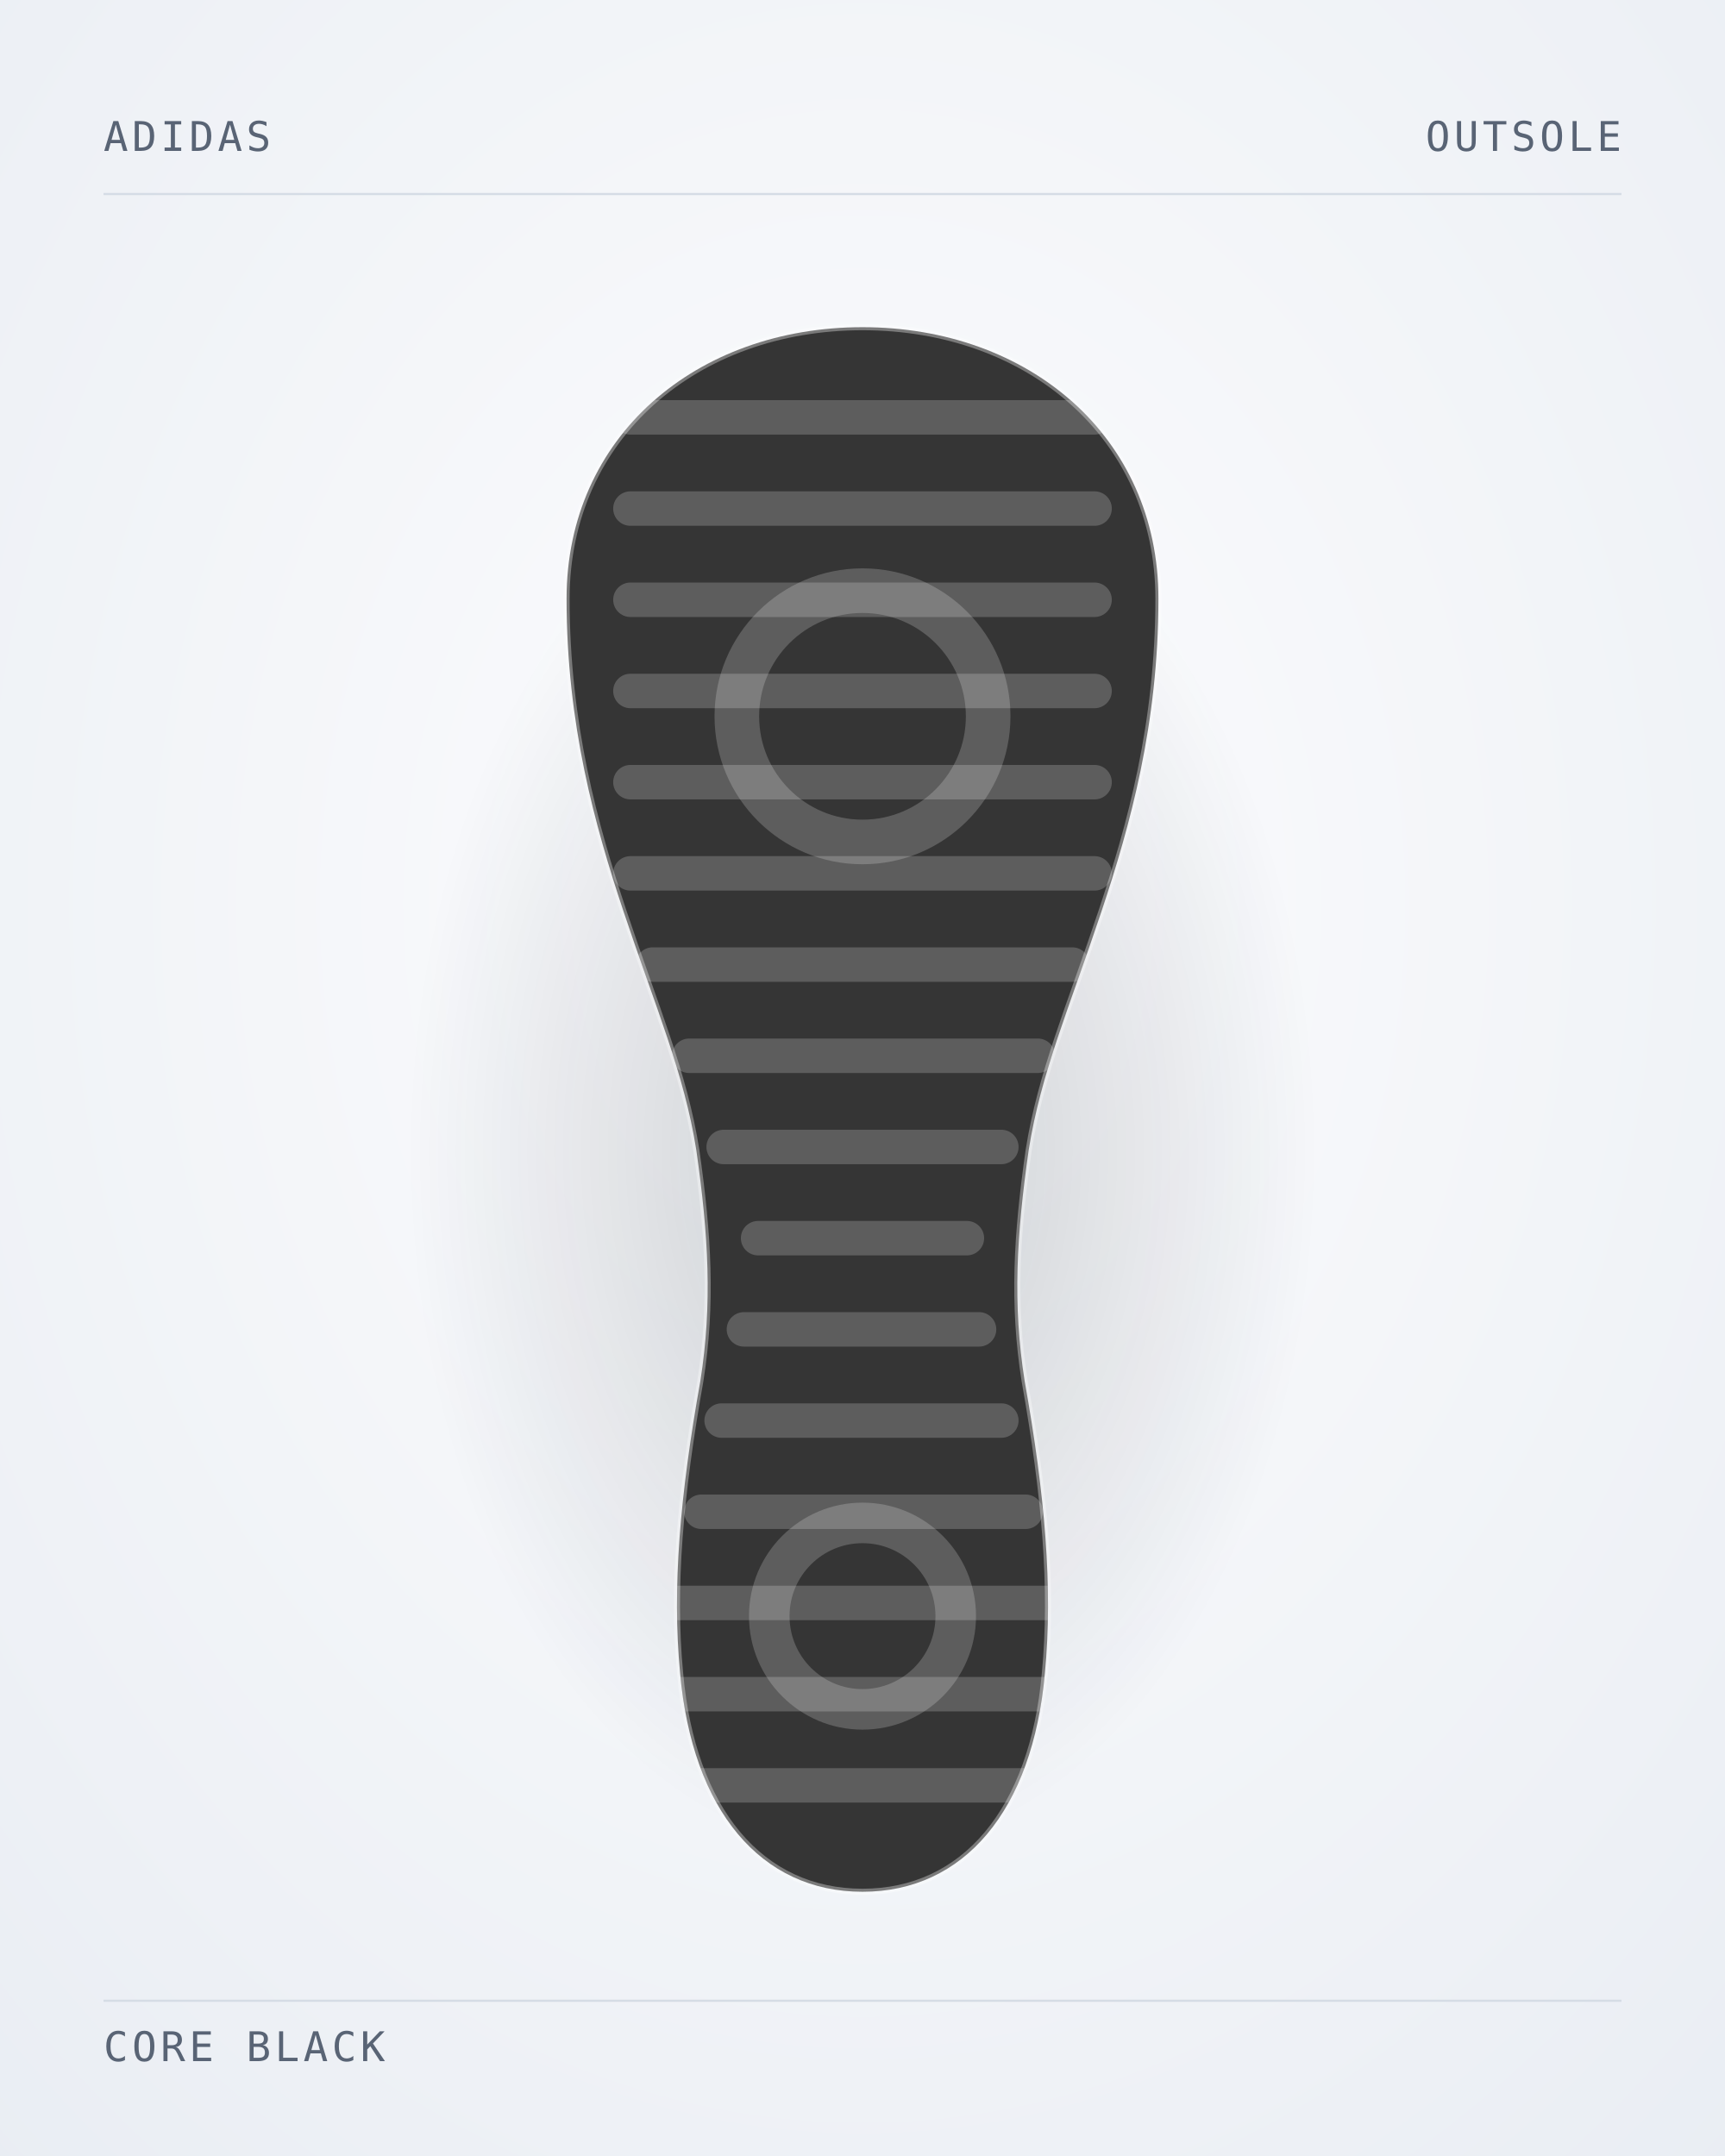
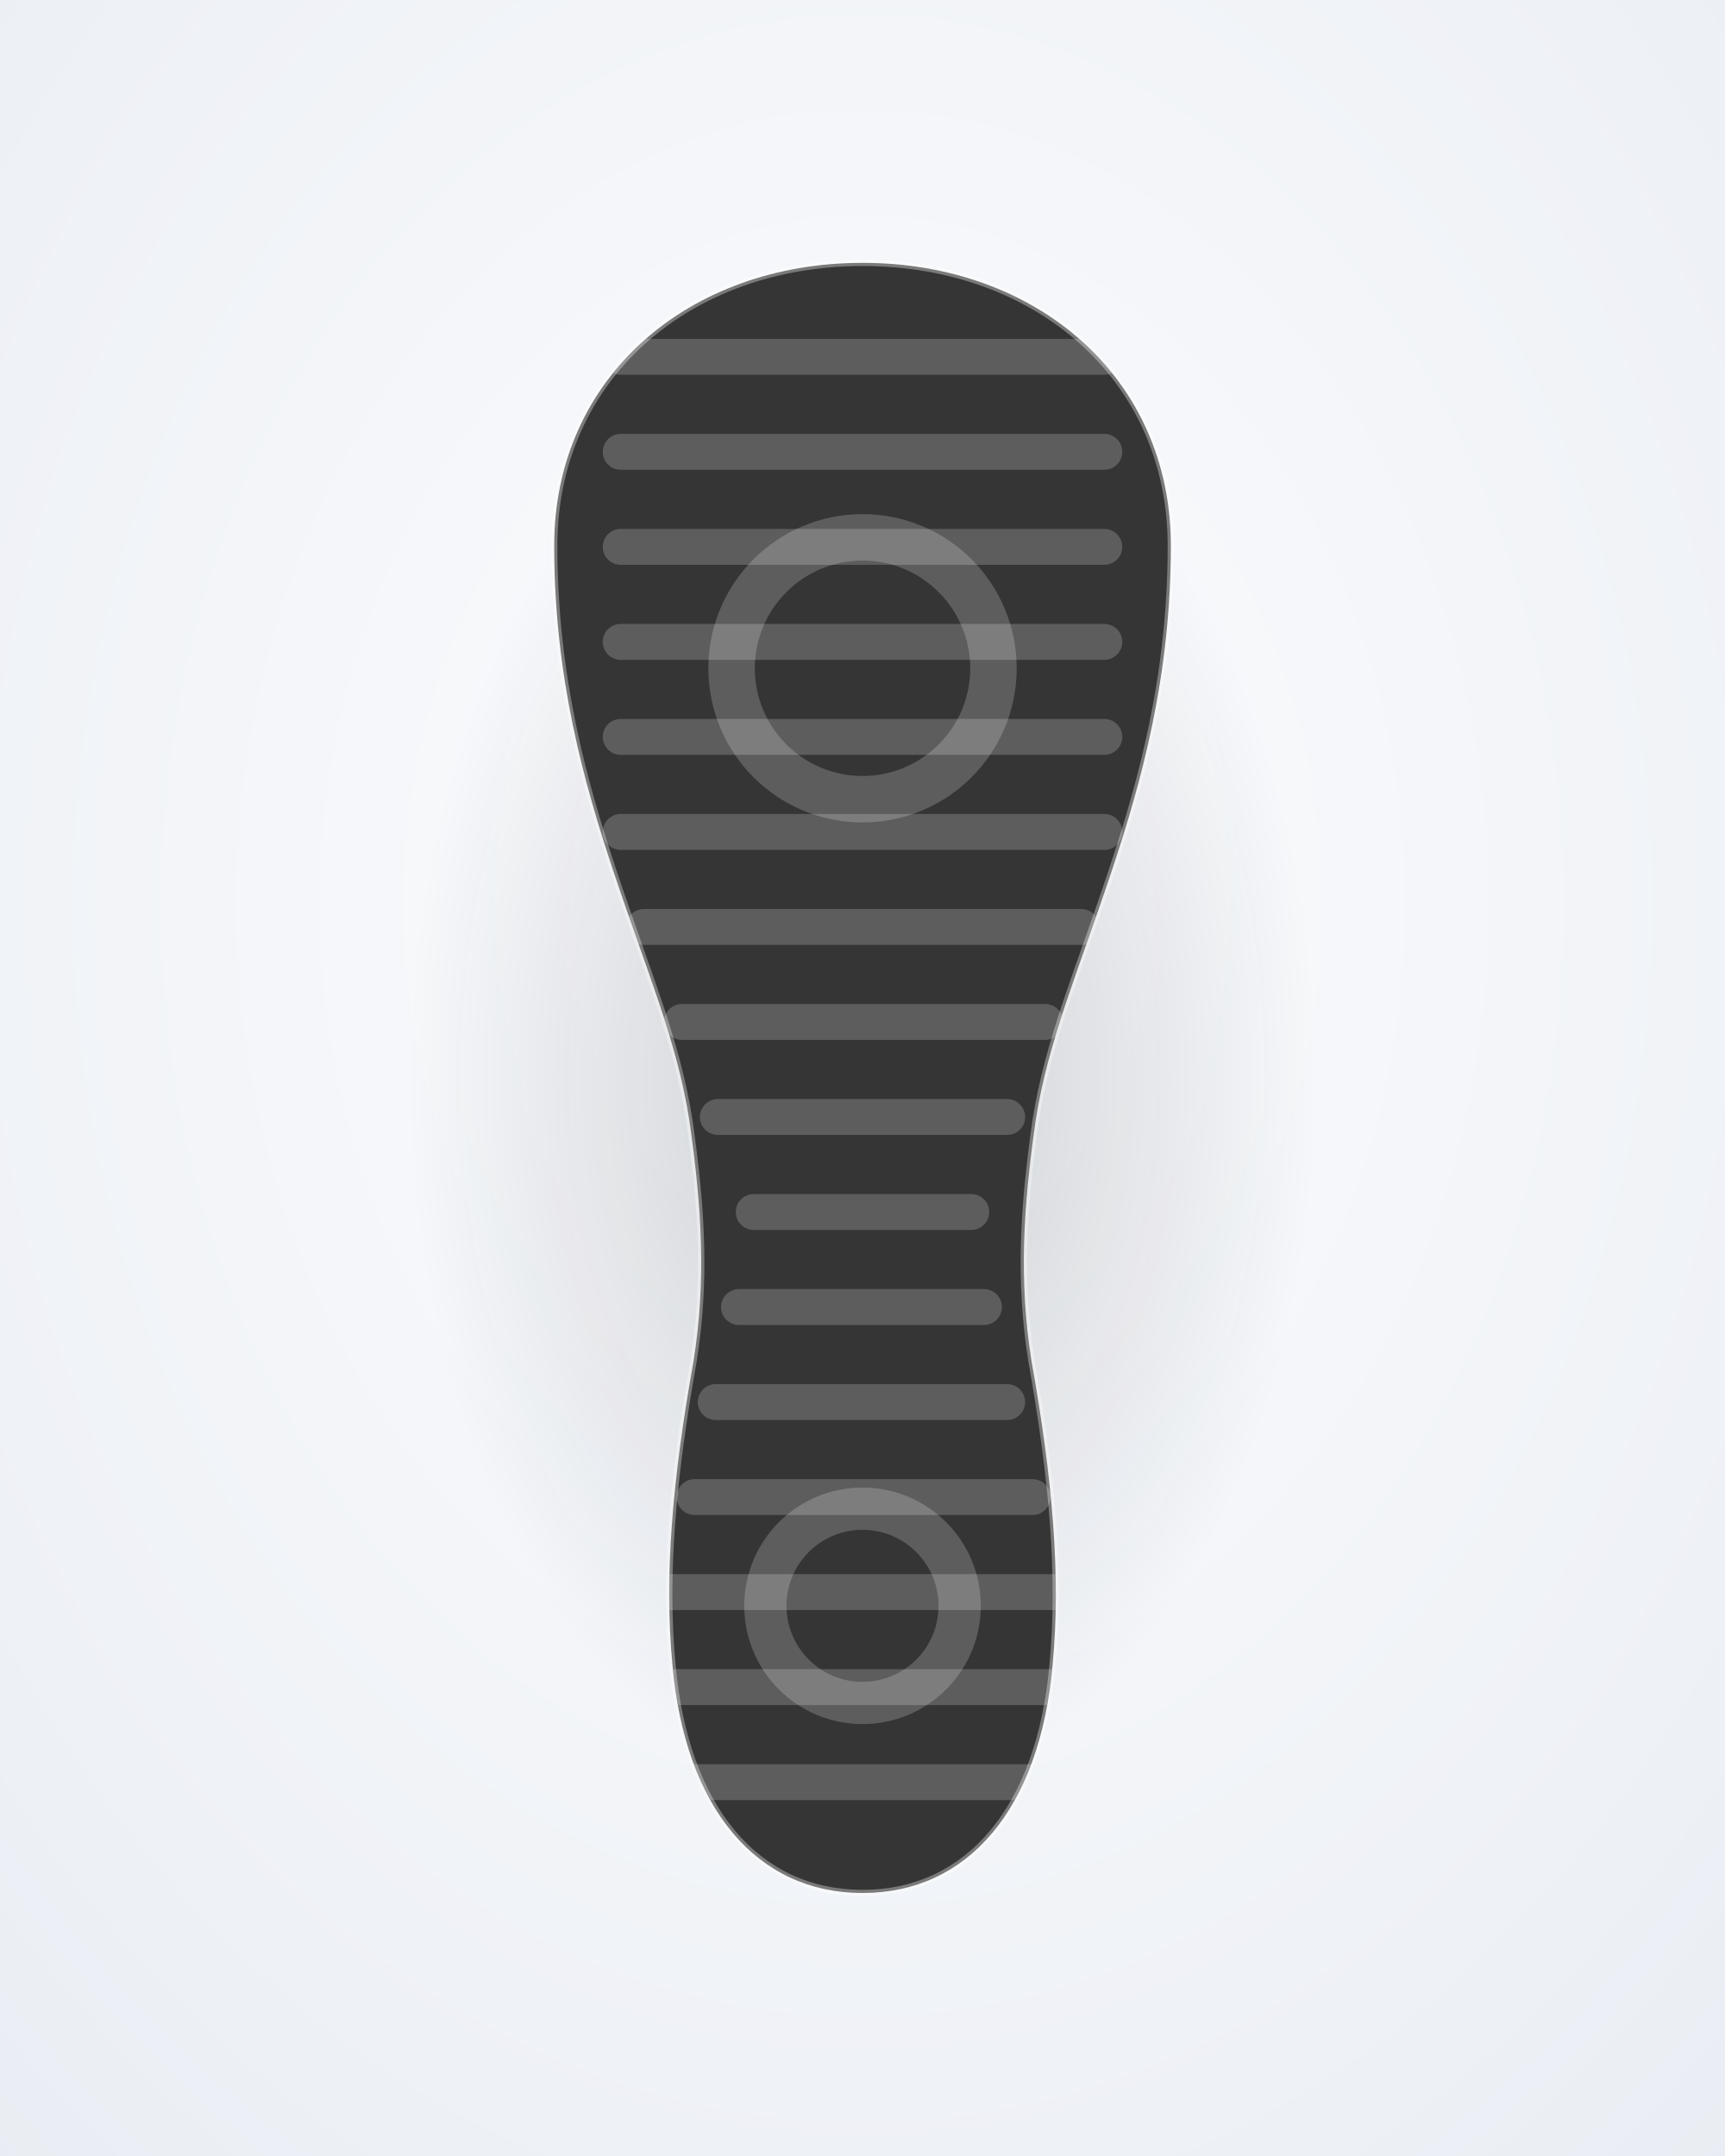
<svg xmlns="http://www.w3.org/2000/svg" viewBox="0 0 800 1000" width="800" height="1000" role="img">
  <defs>
    <radialGradient id="bg" cx="0.5" cy="0.42" r="0.78">
      <stop offset="0" stop-color="#fdfdfe" />
      <stop offset="1" stop-color="#e9edf3" />
    </radialGradient>
    <radialGradient id="contact" cx="0.5" cy="0.5" r="0.5">
      <stop offset="0" stop-color="#0a1526" stop-opacity="0.20" />
      <stop offset="1" stop-color="#0a1526" stop-opacity="0" />
    </radialGradient>
  </defs>
  <rect width="800" height="1000" fill="url(#bg)" />
-   <ellipse cx="400" cy="534" rx="210" ry="330" fill="url(#contact)" />
-   <g transform="translate(259.0 148) scale(0.94)">
+   <ellipse cx="400" cy="500" rx="210" ry="332" fill="url(#contact)" />
+   <g transform="translate(253.1 118.0) scale(0.9794)">
    <defs>
      <clipPath id="outsole-adidassambaogmens">
        <path d="M150 4 C232 4 296 58 296 138 C296 200 282 250 268 292 C252 340 238 372 232 410 C226 452 224 486 230 524 C240 580 244 626 240 668 C234 736 200 776 150 776 C100 776 66 736 60 668 C56 626 60 580 70 524 C76 486 74 452 68 410 C62 372 48 340 32 292 C18 250 4 200 4 138 C4 58 68 4 150 4 Z" />
      </clipPath>
    </defs>
    <path d="M150 4 C232 4 296 58 296 138 C296 200 282 250 268 292 C252 340 238 372 232 410 C226 452 224 486 230 524 C240 580 244 626 240 668 C234 736 200 776 150 776 C100 776 66 736 60 668 C56 626 60 580 70 524 C76 486 74 452 68 410 C62 372 48 340 32 292 C18 250 4 200 4 138 C4 58 68 4 150 4 Z" fill="#353535" />
    <g clip-path="url(#outsole-adidassambaogmens)">
      <rect x="27" y="40" width="246" height="17" rx="8.5" fill="rgba(255,255,255,0.20)" />
      <rect x="27" y="85" width="246" height="17" rx="8.5" fill="rgba(255,255,255,0.20)" />
      <rect x="27" y="130" width="246" height="17" rx="8.5" fill="rgba(255,255,255,0.20)" />
      <rect x="27" y="175" width="246" height="17" rx="8.5" fill="rgba(255,255,255,0.20)" />
      <rect x="27" y="220" width="246" height="17" rx="8.5" fill="rgba(255,255,255,0.20)" />
      <rect x="27" y="265" width="246" height="17" rx="8.5" fill="rgba(255,255,255,0.20)" />
      <rect x="38" y="310" width="224" height="17" rx="8.5" fill="rgba(255,255,255,0.20)" />
      <rect x="56" y="355" width="189" height="17" rx="8.5" fill="rgba(255,255,255,0.20)" />
      <rect x="73" y="400" width="154" height="17" rx="8.5" fill="rgba(255,255,255,0.20)" />
      <rect x="90" y="445" width="120" height="17" rx="8.5" fill="rgba(255,255,255,0.20)" />
      <rect x="83" y="490" width="133" height="17" rx="8.5" fill="rgba(255,255,255,0.20)" />
      <rect x="72" y="535" width="155" height="17" rx="8.5" fill="rgba(255,255,255,0.20)" />
      <rect x="62" y="580" width="177" height="17" rx="8.5" fill="rgba(255,255,255,0.20)" />
      <rect x="51" y="625" width="199" height="17" rx="8.5" fill="rgba(255,255,255,0.20)" />
      <rect x="40" y="670" width="221" height="17" rx="8.5" fill="rgba(255,255,255,0.20)" />
      <rect x="29" y="715" width="243" height="17" rx="8.5" fill="rgba(255,255,255,0.20)" />
      <circle cx="150" cy="196" r="62" fill="none" stroke="rgba(255,255,255,0.20)" stroke-width="22" />
      <circle cx="150" cy="640" r="46" fill="none" stroke="rgba(255,255,255,0.20)" stroke-width="20" />
    </g>
    <path d="M150 4 C232 4 296 58 296 138 C296 200 282 250 268 292 C252 340 238 372 232 410 C226 452 224 486 230 524 C240 580 244 626 240 668 C234 736 200 776 150 776 C100 776 66 736 60 668 C56 626 60 580 70 524 C76 486 74 452 68 410 C62 372 48 340 32 292 C18 250 4 200 4 138 C4 58 68 4 150 4 Z" fill="none" stroke="rgba(255,255,255,0.34)" stroke-width="3" />
  </g>
-   <g font-family="ui-monospace, SFMono-Regular, Menlo, monospace" font-size="19" letter-spacing="1.8" fill="#596475">
-     <text x="48" y="70">ADIDAS</text>
-     <text x="752" y="70" text-anchor="end">OUTSOLE</text>
-     <text x="48" y="956">CORE BLACK</text>
-   </g>
-   <line x1="48" y1="90" x2="752" y2="90" stroke="#d5dce5" stroke-width="1" />
-   <line x1="48" y1="928" x2="752" y2="928" stroke="#d5dce5" stroke-width="1" />
</svg>
